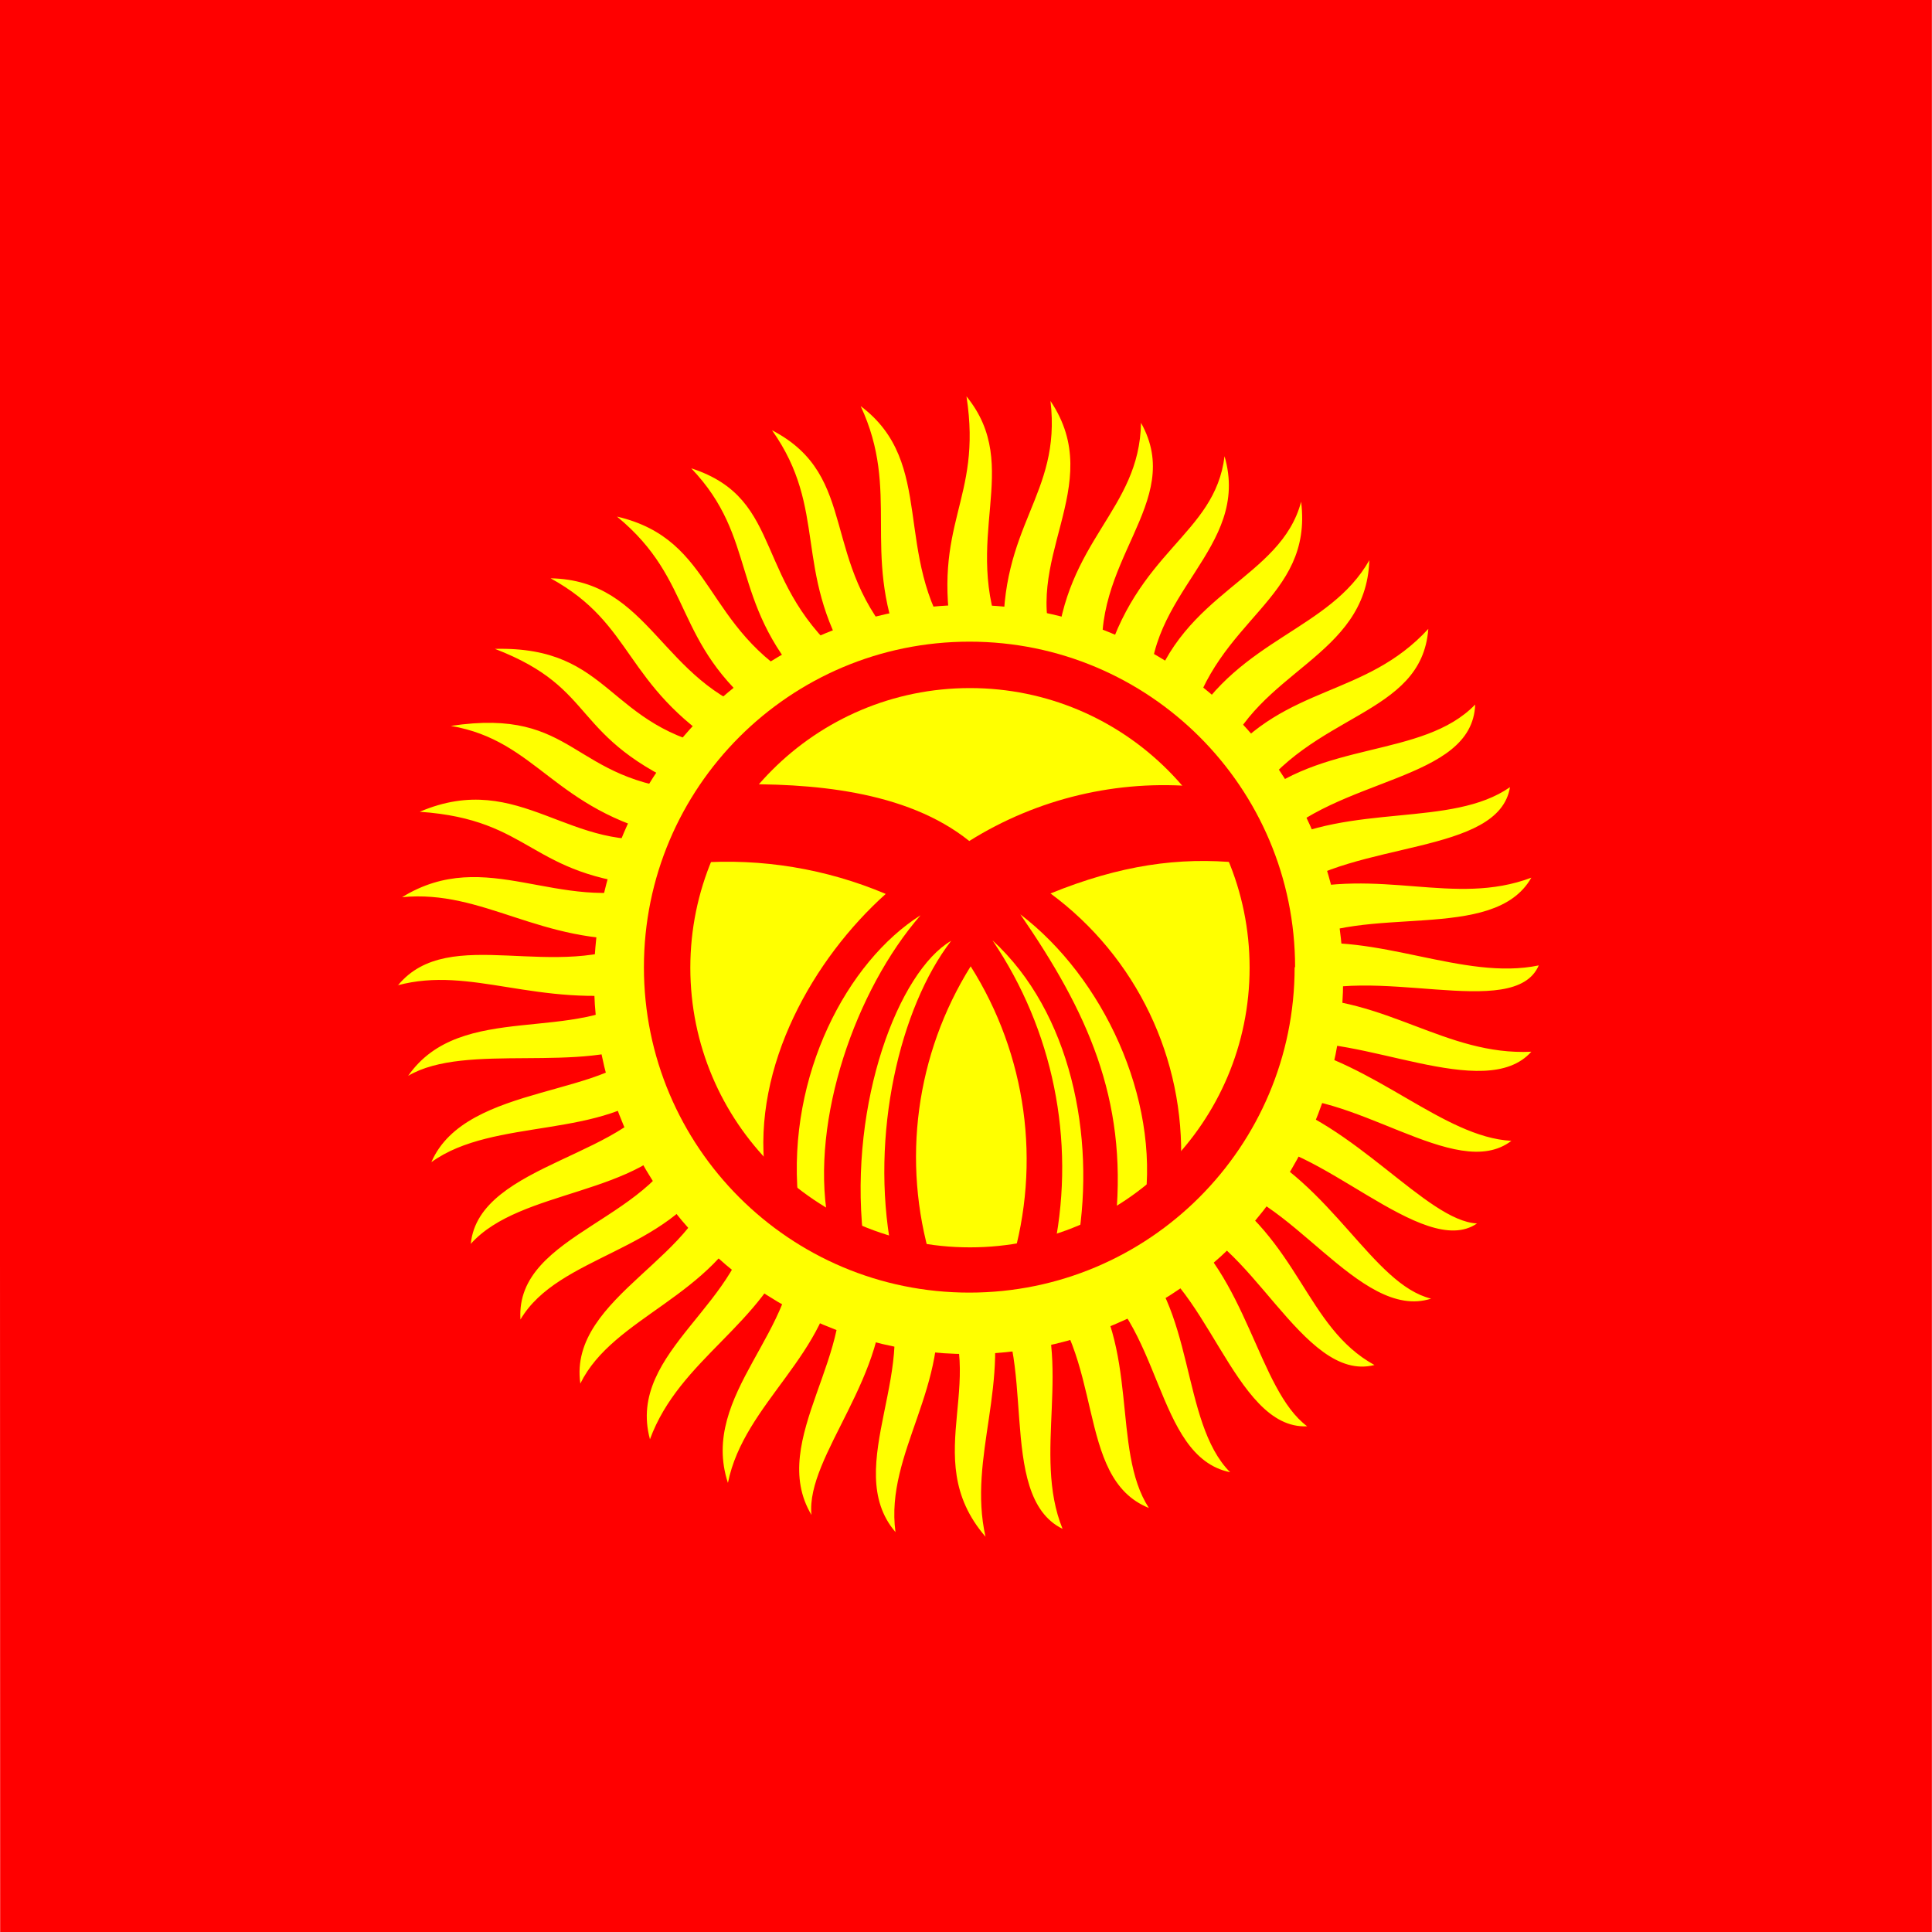
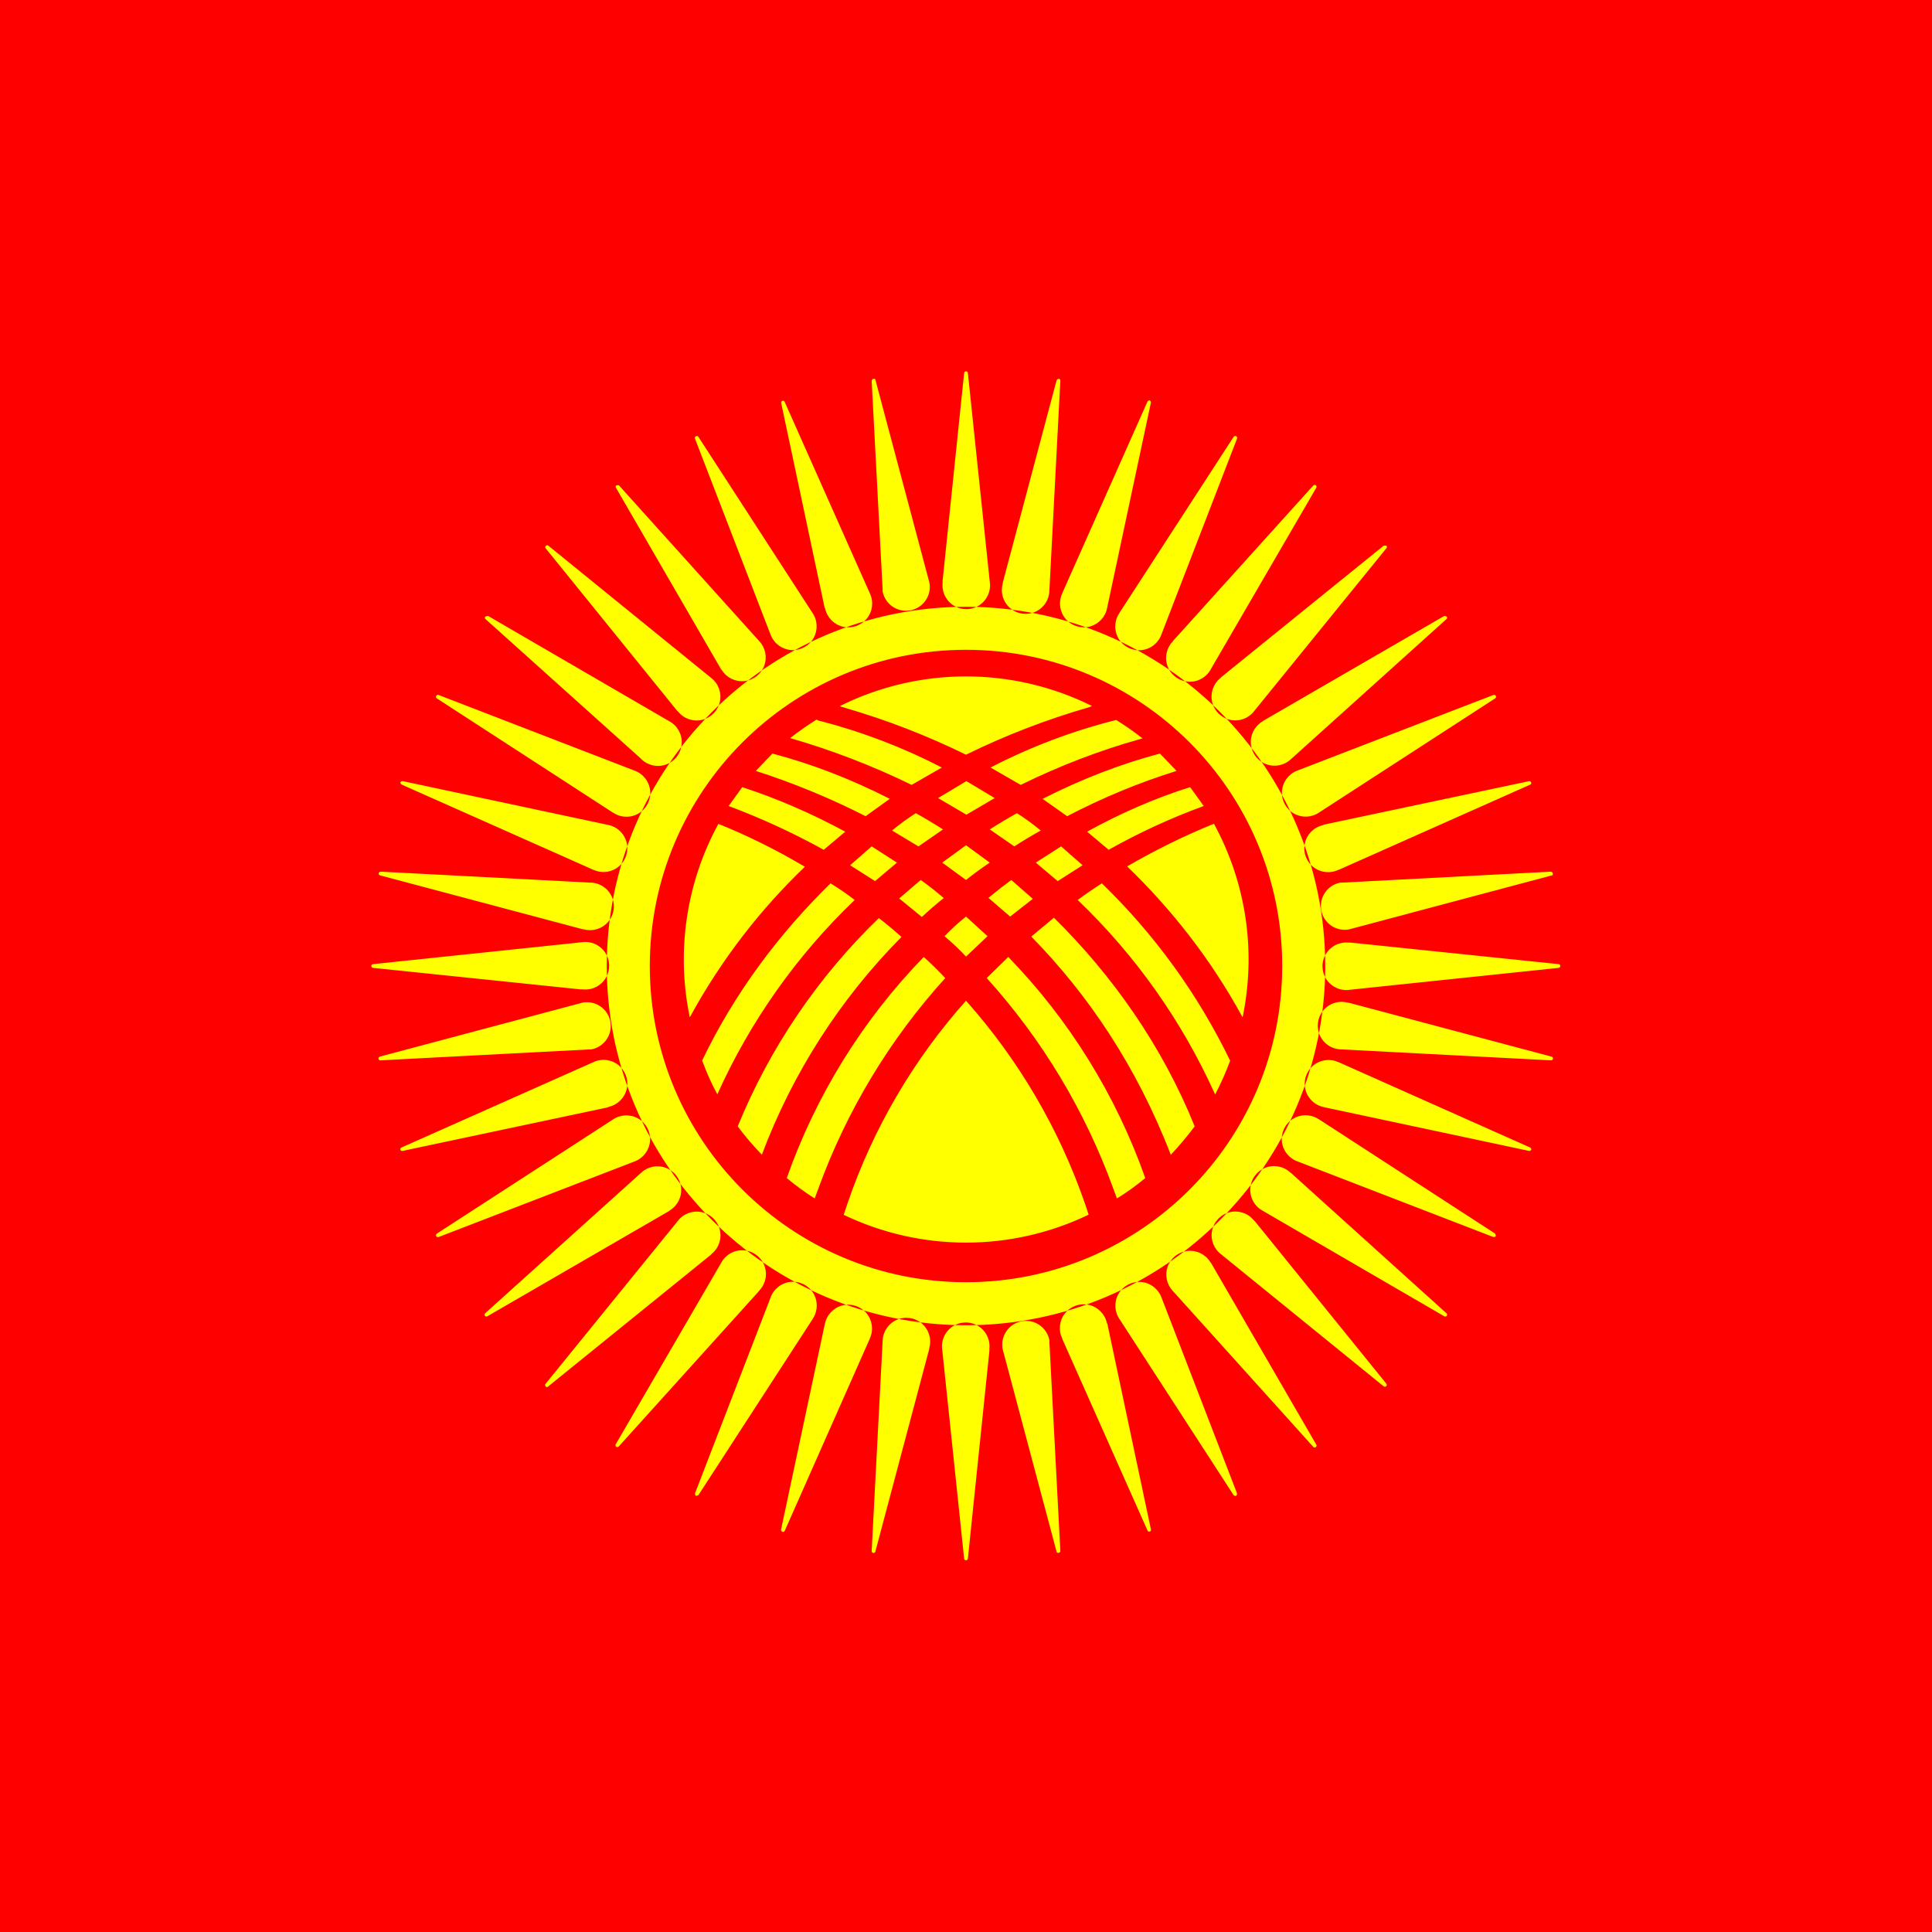
- <svg xmlns="http://www.w3.org/2000/svg" id="flag-icons-kg" viewBox="0 0 512 512">
-   <defs>
-     <clipPath id="a">
-       <path fill-opacity=".7" d="M104 0h416.3v416.3H104.1z" />
-     </clipPath>
-   </defs>
-   <g fill-rule="evenodd" clip-path="url(#a)" transform="translate(-128) scale(1.23)">
-     <path fill="red" d="M0 0h625v416.3H0z" />
-     <path fill="#ff0" d="M189.8 212.3c11.1-13.5 34.1-.3 52.9-10-22.3 1.2-34.4-10.7-52-9 18.2-11.2 33.7 3.6 54.1-2.4-27-2.2-25.8-14.3-50.3-16 21.8-9.3 32.5 9.6 53.9 5.3-25.2-5.8-28.5-20.6-47.2-23.8 27.3-4.1 25.5 12 52.3 14-27.2-11.6-20-21.8-42.8-30.6 25.5-.6 23.8 17 49.5 21.6-22-14-19.3-26.8-37.5-36.8 21.6.4 23.7 22.5 45.7 29.3-19.6-15.5-14.5-28.7-31.4-42.6 21.4 5 18.3 24.1 40.6 36.2-16.5-18.3-10.2-31.5-24.6-46.6 20.6 6.7 12.8 24.8 34.2 42-12.3-20.2-4.7-33.1-16.8-50.2 19.2 10 9.9 28.4 27.7 46.8-8.4-20.7 0-33.6-8.6-52 16.4 12.3 6.7 32 19.9 50.9-4.8-26 6.4-30.3 2.9-53 12.4 15.3-1.5 30.6 8 53-1-25.5 12.5-31.5 10.1-52 12.4 18.4-6.9 34.4 1.2 54.1 2-24.3 18-30.5 18.3-49.4 9.7 17.3-11.5 29.8-8 52.8 6.9-25.4 23.9-28.5 26-45.6 5.8 20-17.4 29.4-16 51.6 6.9-22.5 28.1-25.2 32.5-41.8 2.6 21.2-18.3 25-24.1 48.4 11-19 30.2-20.7 38.8-35.8-.7 21-24.3 23.7-31.5 43.4 13.6-16.7 30.6-13.8 44.2-28.6-1.4 19-25.4 17.9-38.2 37.5 14.8-13.6 37-9.5 48.3-21.2-.6 16.7-30 15.5-44 30.4 17.2-9.3 38.9-3.8 51.5-12.6C427 184.3 396 181 381 192.4c20.5-5.7 36.3 3 53-3.3-8.1 14.3-36.3 5.3-51.3 14.6 17.8-3 36.7 7.7 52.9 4.3-5.3 12.3-36.2-.8-53 7 20-.3 33 12.5 51.4 11.6-10 11.2-37.2-4.2-53-1.6 19.3 4 34 20 48.7 20.8-12 9.2-34.5-11.8-52.8-9.1 18.8 5 34.6 26.4 45.4 26.9-11.6 8-34.6-18.3-50.3-17.4 19 8.7 27.8 30.5 40.4 33.6-15.5 5-30.8-23.7-47.5-24.7 19.3 12.2 20.4 30.8 35.3 39-15.6 4-26.8-28.5-43.3-31.2 15.9 11.6 18.2 36.5 28.8 44.4-16 .8-21.7-33.1-38-38 14 11.7 10.6 37 21.4 47.9-16.5-3.4-14.4-33-31.7-43 12.4 15.8 6 38.1 14.2 50.7-16.2-6.5-9.1-33-24.6-48 8.4 16.8-.6 36.3 6 52.5-14.7-7.2-4.8-38.5-16.1-51 5.2 19.4-4.4 35.4-.5 52.7-15.1-17.5 2.3-35-10.8-53 3.4 20.6-10.9 34.8-8.6 52-12-14 6.4-36.5-2.9-54.1 2 20.1-16.5 37.7-15.2 50.4-9.7-16.2 10.8-35.4 5.3-53.9-1.2 19.2-19.8 29.6-23.3 47-6.3-19.2 15.9-33.1 14-52-6.4 18-24.4 25.2-30.8 42.6-5.2-19.2 21.1-29.4 21.8-49.6-8.1 19-29.7 23.1-36.8 37.6-2.7-19 27.5-27.6 28.6-45.7-9.7 17.4-33.3 18-41.5 31.9-1.2-19 30.6-21.4 35.6-41.3-9.7 14.8-35.6 13-46.3 25 1.7-17.7 36-18.8 41.5-34.6-12.8 12.3-36.5 7.2-50 17 7.5-17.4 39.8-13.7 47-26.3-14.2 7.5-39.5.3-52 7.7 11.4-16.4 36.5-6.6 50.7-18-23.1 3.4-37-5.8-53-1.5z" />
-     <path fill="#ff0" d="M393.4 208.2a80.7 80.7 0 1 1-161.3 0 80.7 80.7 0 0 1 161.3 0z" />
-     <path fill="red" d="M383 208.4a70.1 70.1 0 1 1-140.2 0 70.1 70.1 0 0 1 140.3 0z" />
-     <path fill="#ff0" d="M373.3 208.5a60.2 60.2 0 1 1-120.5 0 60.2 60.2 0 0 1 120.5 0z" />
-     <path fill="red" d="M261.8 169c16.7-.3 37.4 1.2 51.1 12.2a79 79 0 0 1 49.2-11.7l9 16.4c-13-1.3-25.7.5-40.7 6.6a69.3 69.3 0 0 1 28.1 58.6c-2.2 2.8-5.6 5.8-7.8 8.5 3.2-23.1-9-49-26.8-62.6 14.4 20.9 23 39.6 20.6 65.5l-8.2 5.1c3.8-22.8-1.5-49.5-18.4-65a87.5 87.5 0 0 1 13.4 65.8c-2.6.8-6.6 3-9.3 3.8a78 78 0 0 0-8.8-64 77.6 77.6 0 0 0-8.5 63.4l-8.6-2.5c-4.6-24.5 1.8-52 12.9-66.4-11.3 6.6-22 34.7-19 63.4l-7.6-3.5c-3.7-21.4 6-49.3 20-65.4-15.8 10-28.7 34.4-26.4 60.7-2.4-2.1-4.7-3.2-7.1-5.3-2.8-23 10.5-46.1 26-60a87.6 87.6 0 0 0-40.6-6.7c2.5-5.3 5-11.5 7.5-16.8z" />
-   </g>
+ <svg xmlns="http://www.w3.org/2000/svg" xml:space="preserve" id="flag-icons-kg" viewBox="0 0 512 512">
+   <path fill="red" d="M0 0h512v512H0Z" />
+   <path fill="#ff0" fill-rule="evenodd" d="m278.1 156.4 2.9-55.5q0-.5-.4-.5t-.6.4l-14.2 53.4-.1.6a6.3 6.3 0 1 0 12.4 1.6m15.3 4.7 11.6-54.4q0-.4-.3-.6-.4 0-.6.3L281.6 157l-.2.5a6.3 6.3 0 1 0 12 3.6m14.4 7 20-51.8a.5.5 0 0 0-.9-.5l-30.1 46.4-.3.5a6.3 6.3 0 1 0 11.3 5.4m13.1 9.2 27.9-48a.5.5 0 0 0-.8-.6l-37 41-.4.5a6.3 6.3 0 1 0 10.3 7.1m11.5 11.1 35-43.1q.3-.3 0-.7h-.7l-43 34.8-.4.4a6.3 6.3 0 1 0 9.1 8.6m9.7 12.8 41.3-37.2q.2-.2 0-.6l-.6-.2-48 27.8-.4.3a6.3 6.3 0 1 0 7.7 9.9m7.5 14.1 46.6-30.2a.5.5 0 0 0-.5-.9l-51.6 19.9-.5.2a6.3 6.3 0 1 0 6 11m5.2 15.2 50.8-22.6a.5.5 0 0 0-.3-.9L351 218.5l-.5.2a6.3 6.3 0 1 0 4.2 11.8m2.8 15.8 53.7-14.3q.4 0 .3-.6-.1-.3-.5-.4l-55.3 2.9h-.5a6.3 6.3 0 1 0 2.3 12.4m.2 16 55.3-5.8a.5.5 0 0 0 0-1l-55-5.7h-.6a6.3 6.3 0 1 0 .3 12.5m-2.2 15.8L411 281a.5.5 0 0 0 .1-1l-53.4-14.2-.6-.1a6.3 6.3 0 1 0-1.6 12.4m-4.7 15.3 54.4 11.6q.4 0 .6-.3 0-.5-.3-.6L355 281.6l-.5-.2a6.3 6.3 0 1 0-3.6 12m-7 14.4 51.8 20q.4.1.7-.2 0-.4-.2-.7l-46.4-30.1-.5-.3a6.3 6.3 0 1 0-5.4 11.3m-9.2 13.1 48 27.9a.5.5 0 0 0 .6-.8l-41-37-.5-.4a6.3 6.3 0 1 0-7.1 10.3m-11.1 11.5 43.1 35a.5.5 0 0 0 .7-.7l-34.8-43-.4-.4a6.3 6.3 0 1 0-8.6 9.1m-12.8 9.7 37.2 41.3a.5.5 0 0 0 .8-.6l-27.8-48-.3-.4a6.3 6.3 0 1 0-9.9 7.7m-14.1 7.5 30.2 46.6q.3.3.7.2.3-.3.2-.7l-19.9-51.6-.2-.5a6.3 6.3 0 1 0-11 6m-15.2 5.2 22.6 50.8q0 .3.6.3.4-.2.3-.6L293.5 351l-.2-.5a6.3 6.3 0 1 0-11.8 4.2m-15.8 2.8 14.3 53.7q0 .4.6.3.4-.1.4-.5l-2.9-55.3v-.5a6.3 6.3 0 1 0-12.4 2.3m-16 .2 5.8 55.3a.5.5 0 0 0 1 0l5.7-55v-.6a6.3 6.3 0 1 0-12.5.3m-15.8-2.2L231 411a.5.5 0 0 0 1 .1l14.2-53.4.1-.6a6.3 6.3 0 1 0-12.4-1.6m-15.3-4.7L207 405.3a.5.5 0 0 0 1 .3l22.4-50.6.2-.5a6.3 6.3 0 1 0-12-3.6m-14.4-7-20 51.8q-.1.4.2.7.4 0 .7-.2l30.1-46.4.3-.5a6.3 6.3 0 1 0-11.3-5.4m-13.1-9.2-27.9 48a.5.5 0 0 0 .8.6l37-41 .4-.5a6.3 6.3 0 1 0-10.3-7.1m-11.5-11.1-35 43.1q-.3.3 0 .7t.7 0l43-34.8.4-.4a6.3 6.3 0 1 0-9.1-8.6m-9.7-12.8L128.6 348a.5.5 0 0 0 .6.8l48-27.8.4-.3a6.3 6.3 0 1 0-7.7-9.9m-7.5-14.1-46.6 30.2a.5.5 0 0 0 .5.9l51.6-19.9.5-.2a6.3 6.3 0 1 0-6-11m-5.2-15.2-50.8 22.6q-.3 0-.3.6.2.4.6.3l54.2-11.5.5-.2a6.3 6.3 0 1 0-4.2-11.8m-2.8-15.8L100.7 280a.5.5 0 0 0 .2 1l55.3-2.9h.5a6.3 6.3 0 1 0-2.3-12.4m-.2-16-55.3 5.8a.5.5 0 0 0 0 1l55 5.7h.6a6.3 6.3 0 1 0-.3-12.5m2.2-15.8-55.5-2.9a.5.5 0 0 0-.1 1l53.4 14.2.6.1a6.3 6.3 0 1 0 1.6-12.4m4.7-15.3L106.7 207q-.4 0-.6.3 0 .4.3.6l50.6 22.5.5.2a6.3 6.3 0 1 0 3.6-12m7-14.4-51.8-20a.5.5 0 0 0-.5.9l46.4 30.1.5.3a6.3 6.3 0 1 0 5.4-11.3m9.2-13.1-48-27.9-.7.2q-.2.4 0 .6l41.2 37 .4.4a6.3 6.3 0 1 0 7.1-10.3m11.1-11.5-43.1-35a.5.5 0 0 0-.7.7l34.8 43 .4.4a6.3 6.3 0 1 0 8.6-9.1m12.8-9.7L164 128.6h-.6q-.4.2-.2.6l27.8 48 .3.4a6.3 6.3 0 1 0 9.9-7.7m14.1-7.5-30.2-46.6a.5.5 0 0 0-.9.5l19.9 51.6.2.5a6.3 6.3 0 1 0 11-6m15.2-5.2-22.6-50.8a.5.5 0 0 0-.9.3l11.5 54.2.2.5a6.3 6.3 0 1 0 11.8-4.2m15.8-2.8L232 100.7q0-.4-.6-.3-.3.1-.4.5l2.9 55.3v.5a6.3 6.3 0 1 0 12.4-2.3m16-.2-5.8-55.3a.5.5 0 0 0-1 0l-5.7 55v.6a6.3 6.3 0 1 0 12.5-.3m-6.3 6.6a95.2 95.2 0 1 1 0 190.4 95.2 95.2 0 0 1 0-190.4m0 11.4a83.8 83.8 0 1 1 0 167.6 83.8 83.8 0 0 1 0-167.6m-70 109c8.6-18 20.5-33.8 34.1-47.1q3.3 2 6.4 4.4a165 165 0 0 0-36.4 51.5q-2.3-4.2-4-8.9m75.8-43.2 5.8 5 6-4.7-5.7-5q-3 2.2-6 4.7m-12.3-9.3 6.3 4.6q3-2.4 6.3-4.6L256 224zm.6 19.5q3 2.5 5.7 5.4l5.7-5.4-5.7-5.2q-3 2.4-5.7 5.2m-12-10 6 4.9q2.9-2.7 5.8-5-3-2.6-6.1-4.8zm37.5-18q-3-2.5-6.3-4.6-3.6 2-7.2 4.3l6.5 4.5q3.4-2.2 7-4.2m11.1 9.2-5.7-5-6.7 4.3 5.8 4.9zm-38.3-17.8 7.5-4.5 7.5 4.5-7.5 4.4zm-12.2 8.6q3-2.5 6.3-4.6 3.6 2 7.2 4.3l-6.5 4.5zm-11.1 9.2 5.7-5 6.7 4.3-5.8 4.9zm-35-11q11.7 4.7 23 11.4c-11.5 11-22 24.3-30.5 39.9a75 75 0 0 1 7.6-51.3m6.3-9.7q13.8 4.5 27.3 11.8l-5.7 4.8a191 191 0 0 0-25.2-11.6zm8-8.9q15.6 4.1 31.1 12l-6.4 4.6a196 196 0 0 0-29.1-12zm11.7-9 .6.3.9.2a155 155 0 0 1 31.7 12.2l-8 4.6a199 199 0 0 0-32.2-12.4q3.3-2.6 7-4.9m73-3.6-.7.3A199 199 0 0 0 256 200a199 199 0 0 0-32-12.4l-.6-.2q-.4 0-.8-.3a75 75 0 0 1 66.8 0m13.3 8.6-.7.2q-16 4.5-31.5 12.1l-8-4.6a154 154 0 0 1 33.3-12.6 75 75 0 0 1 7 4.9m9 8.6q-14.8 4.6-29 12l-6.5-4.6q15.6-7.9 31.1-12zm7.2 9.3q-12.9 4.7-25.2 11.6l-5.7-4.8q13.6-7.5 27.3-11.8zm10.3 56c-8.5-15.6-19-28.8-30.6-40q11.4-6.6 23-11.3a75 75 0 0 1 7.6 51.3M322 290a165 165 0 0 0-36.4-51.5q3.1-2.3 6.4-4.4a166 166 0 0 1 34 47q-1.7 4.6-4 9m-11.7 16c-9.1-23.6-22-42.6-37-57.9l6-5c15.6 15.4 28.7 34 37.3 55.3q-3 4-6.3 7.5M296 317.6l-1-2.7a169 169 0 0 0-33.5-55.7l5.7-5.6a161 161 0 0 1 36.3 58.6q-3.6 3-7.5 5.4m-72.4 4.3 1-3a157 157 0 0 1 31.4-53.7 159 159 0 0 1 31.5 53.7l1 3a75 75 0 0 1-65 0m-15-9.7a161 161 0 0 1 36.3-58.6q3 2.7 5.7 5.6a169 169 0 0 0-33.6 55.7l-1 2.7q-3.8-2.4-7.4-5.4m-13-13.7a162 162 0 0 1 37.4-55.2q3 2.3 6 5a164 164 0 0 0-37 57.7 75 75 0 0 1-6.4-7.5" />
</svg>
